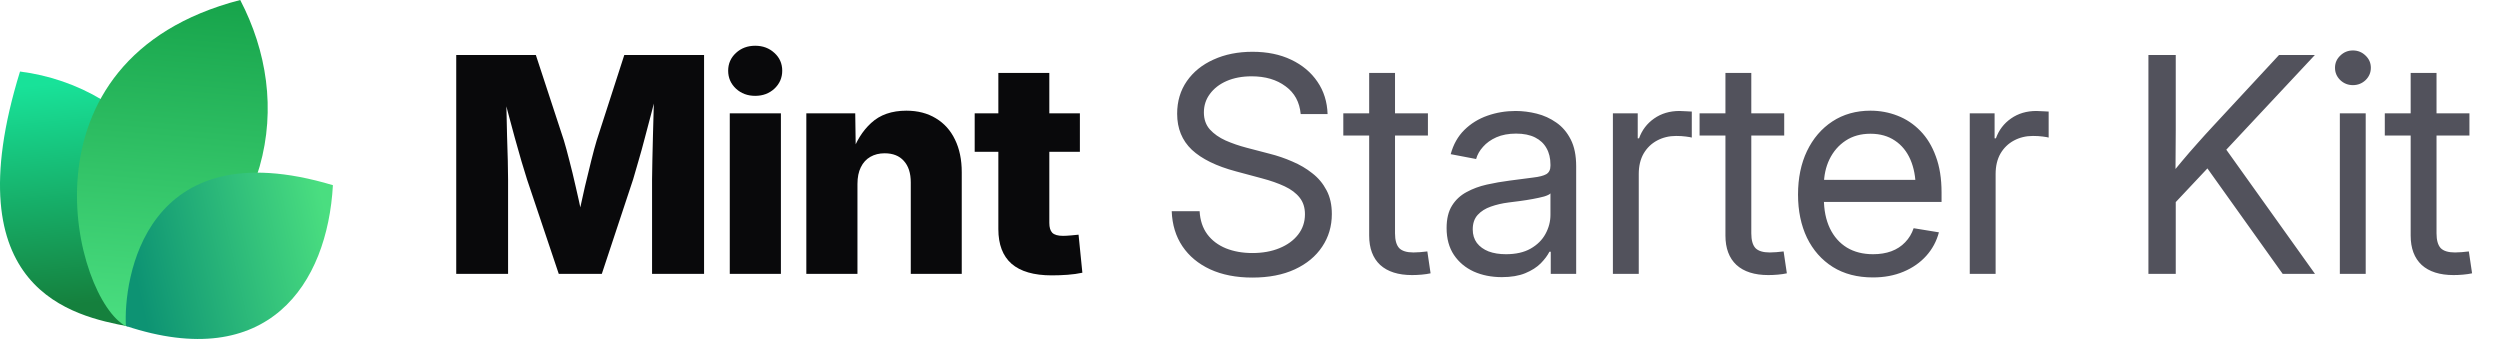
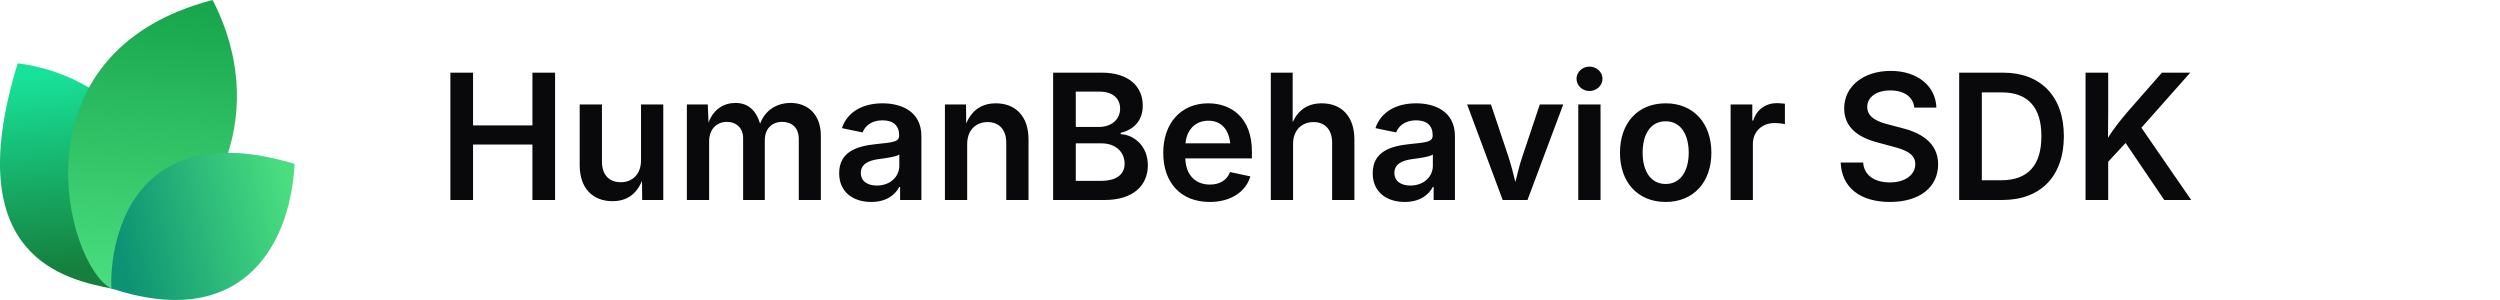
- <svg xmlns="http://www.w3.org/2000/svg" width="177" height="24" viewBox="0 0 177 24" fill="none">
+ <svg xmlns="http://www.w3.org/2000/svg" width="200" height="24" viewBox="0 0 200 24" fill="none">
  <path d="M9.061 23.108C5.268 22.377 -3.391 20.627 1.417 5.064C9.634 6.099 16.973 14.064 9.061 23.108Z" fill="url(#paint0_linear_17557_2020)" />
  <path d="M8.919 23.094C5.276 21.222 0.784 4.209 17.007 0C20.757 7.193 19.621 16.545 8.919 23.094Z" fill="url(#paint1_linear_17557_2020)" />
  <path d="M8.914 23.079C8.735 19.882 10.159 9.085 23.57 13.111C23.181 20.123 18.984 26.418 8.914 23.079Z" fill="url(#paint2_linear_17557_2020)" />
-   <path d="M32.301 19.392V3.894H37.938L39.925 9.948C40.036 10.315 40.164 10.787 40.31 11.362C40.462 11.938 40.611 12.552 40.757 13.204C40.91 13.855 41.048 14.483 41.173 15.086C41.305 15.682 41.412 16.192 41.495 16.615H40.695C40.771 16.192 40.871 15.682 40.996 15.086C41.128 14.49 41.267 13.866 41.412 13.214C41.565 12.562 41.714 11.948 41.86 11.373C42.005 10.79 42.133 10.315 42.244 9.948L44.2 3.894H49.848V19.392H46.166V12.704C46.166 12.357 46.173 11.917 46.187 11.383C46.2 10.849 46.214 10.27 46.228 9.646C46.249 9.022 46.266 8.391 46.28 7.753C46.301 7.115 46.311 6.519 46.311 5.964H46.623C46.485 6.561 46.332 7.181 46.166 7.826C45.999 8.471 45.833 9.102 45.666 9.719C45.507 10.336 45.351 10.901 45.198 11.414C45.053 11.928 44.928 12.357 44.824 12.704L42.608 19.392H39.561L37.314 12.704C37.203 12.357 37.072 11.928 36.919 11.414C36.773 10.901 36.614 10.34 36.441 9.729C36.274 9.112 36.104 8.481 35.931 7.836C35.764 7.192 35.608 6.567 35.463 5.964H35.827C35.834 6.512 35.844 7.105 35.858 7.743C35.872 8.374 35.886 9.005 35.9 9.636C35.92 10.26 35.938 10.839 35.952 11.373C35.965 11.907 35.972 12.351 35.972 12.704V19.392H32.301ZM51.668 19.392V8.024H55.288V19.392H51.668ZM53.468 6.786C52.927 6.786 52.473 6.616 52.105 6.276C51.738 5.93 51.554 5.507 51.554 5.007C51.554 4.508 51.738 4.088 52.105 3.749C52.473 3.409 52.927 3.239 53.468 3.239C54.009 3.239 54.463 3.409 54.83 3.749C55.198 4.082 55.382 4.501 55.382 5.007C55.382 5.507 55.198 5.93 54.83 6.276C54.463 6.616 54.009 6.786 53.468 6.786ZM60.708 13.027V19.392H57.088V8.024H60.551L60.593 10.967H60.281C60.593 10.024 61.061 9.268 61.685 8.7C62.309 8.124 63.138 7.836 64.171 7.836C64.975 7.836 65.672 8.017 66.262 8.377C66.851 8.731 67.302 9.234 67.614 9.885C67.933 10.537 68.092 11.307 68.092 12.194V19.392H64.483V12.912C64.483 12.26 64.32 11.754 63.994 11.394C63.675 11.033 63.221 10.853 62.632 10.853C62.25 10.853 61.914 10.936 61.623 11.102C61.332 11.269 61.106 11.515 60.947 11.841C60.787 12.16 60.708 12.555 60.708 13.027ZM76.456 8.024V10.749H69.008V8.024H76.456ZM70.683 5.163H74.292V15.783C74.292 16.102 74.361 16.334 74.5 16.48C74.646 16.625 74.899 16.698 75.259 16.698C75.405 16.698 75.596 16.688 75.831 16.667C76.074 16.646 76.251 16.629 76.362 16.615L76.632 19.309C76.313 19.378 75.963 19.427 75.582 19.455C75.207 19.482 74.836 19.496 74.469 19.496C73.2 19.496 72.25 19.222 71.619 18.674C70.995 18.127 70.683 17.308 70.683 16.22V5.163Z" fill="#09090B" />
-   <path d="M88.667 19.652C87.523 19.652 86.528 19.458 85.682 19.07C84.843 18.681 84.188 18.137 83.716 17.437C83.245 16.736 82.992 15.908 82.957 14.951H84.933C84.968 15.596 85.148 16.14 85.474 16.584C85.8 17.021 86.24 17.354 86.795 17.582C87.35 17.804 87.974 17.915 88.667 17.915C89.388 17.915 90.026 17.801 90.581 17.572C91.143 17.343 91.583 17.024 91.902 16.615C92.228 16.199 92.391 15.717 92.391 15.169C92.391 14.698 92.266 14.306 92.017 13.994C91.767 13.675 91.413 13.408 90.956 13.193C90.498 12.978 89.954 12.787 89.323 12.621L87.502 12.132C86.123 11.765 85.082 11.255 84.382 10.603C83.689 9.944 83.342 9.095 83.342 8.055C83.342 7.174 83.571 6.404 84.028 5.746C84.486 5.087 85.117 4.577 85.921 4.217C86.726 3.849 87.645 3.666 88.678 3.666C89.718 3.666 90.63 3.853 91.413 4.227C92.204 4.602 92.824 5.122 93.275 5.787C93.726 6.446 93.965 7.209 93.993 8.076H92.089C92.013 7.23 91.656 6.574 91.018 6.11C90.387 5.638 89.586 5.403 88.615 5.403C87.95 5.403 87.36 5.513 86.847 5.735C86.341 5.957 85.946 6.262 85.661 6.651C85.377 7.032 85.235 7.469 85.235 7.961C85.235 8.447 85.377 8.849 85.661 9.168C85.946 9.48 86.317 9.74 86.774 9.948C87.232 10.149 87.724 10.319 88.251 10.457L89.884 10.884C90.439 11.023 90.977 11.206 91.496 11.435C92.023 11.657 92.495 11.934 92.911 12.267C93.334 12.593 93.67 12.995 93.92 13.474C94.17 13.945 94.294 14.504 94.294 15.149C94.294 16.015 94.066 16.788 93.608 17.468C93.157 18.148 92.512 18.681 91.673 19.07C90.834 19.458 89.832 19.652 88.667 19.652ZM101.097 8.024V9.594H95.106V8.024H101.097ZM96.937 5.163H98.767V16.521C98.767 17 98.865 17.347 99.059 17.562C99.26 17.77 99.6 17.874 100.078 17.874C100.21 17.874 100.366 17.867 100.546 17.853C100.733 17.832 100.903 17.815 101.056 17.801L101.285 19.351C101.097 19.392 100.886 19.423 100.65 19.444C100.414 19.465 100.189 19.475 99.974 19.475C98.996 19.475 98.244 19.236 97.717 18.758C97.197 18.272 96.937 17.579 96.937 16.677V5.163ZM106.33 19.621C105.595 19.621 104.932 19.489 104.343 19.226C103.754 18.955 103.285 18.564 102.939 18.05C102.592 17.53 102.419 16.896 102.419 16.147C102.419 15.495 102.547 14.965 102.804 14.556C103.06 14.146 103.403 13.828 103.833 13.599C104.263 13.363 104.742 13.186 105.269 13.068C105.796 12.95 106.333 12.857 106.881 12.787C107.574 12.69 108.132 12.617 108.555 12.569C108.978 12.52 109.287 12.441 109.481 12.33C109.675 12.212 109.772 12.014 109.772 11.737V11.654C109.772 11.203 109.679 10.815 109.492 10.489C109.311 10.163 109.041 9.91 108.68 9.729C108.32 9.549 107.872 9.459 107.338 9.459C106.805 9.459 106.34 9.546 105.945 9.719C105.556 9.892 105.241 10.118 104.998 10.395C104.755 10.665 104.593 10.953 104.509 11.258L102.71 10.915C102.897 10.222 103.22 9.65 103.677 9.199C104.135 8.748 104.679 8.412 105.31 8.19C105.941 7.968 106.607 7.857 107.307 7.857C107.8 7.857 108.295 7.92 108.795 8.044C109.301 8.169 109.765 8.381 110.188 8.679C110.611 8.97 110.951 9.369 111.208 9.875C111.464 10.374 111.593 11.005 111.593 11.768V19.392H109.793V17.822H109.7C109.568 18.085 109.363 18.359 109.086 18.643C108.809 18.921 108.444 19.153 107.994 19.34C107.543 19.527 106.988 19.621 106.33 19.621ZM106.621 17.998C107.321 17.998 107.904 17.867 108.368 17.603C108.84 17.333 109.19 16.986 109.419 16.563C109.654 16.133 109.772 15.682 109.772 15.211V13.692C109.703 13.769 109.554 13.841 109.325 13.911C109.096 13.973 108.829 14.032 108.524 14.088C108.226 14.143 107.921 14.192 107.609 14.233C107.304 14.275 107.033 14.309 106.798 14.337C106.354 14.393 105.938 14.49 105.549 14.628C105.168 14.76 104.86 14.954 104.624 15.211C104.388 15.467 104.27 15.811 104.27 16.241C104.27 16.615 104.367 16.934 104.561 17.198C104.762 17.461 105.04 17.662 105.393 17.801C105.747 17.933 106.156 17.998 106.621 17.998ZM114.193 19.392V8.024H115.951V9.792H116.045C116.253 9.209 116.61 8.741 117.116 8.388C117.622 8.034 118.219 7.857 118.905 7.857C119.058 7.857 119.217 7.864 119.384 7.878C119.55 7.885 119.682 7.892 119.779 7.899V9.74C119.716 9.719 119.578 9.695 119.363 9.667C119.155 9.639 118.922 9.625 118.666 9.625C118.174 9.625 117.726 9.733 117.324 9.948C116.922 10.163 116.603 10.471 116.367 10.874C116.138 11.276 116.024 11.758 116.024 12.319V19.392H114.193ZM126.322 8.024V9.594H120.33V8.024H126.322ZM122.161 5.163H123.992V16.521C123.992 17 124.089 17.347 124.283 17.562C124.484 17.77 124.824 17.874 125.302 17.874C125.434 17.874 125.59 17.867 125.77 17.853C125.958 17.832 126.127 17.815 126.28 17.801L126.509 19.351C126.322 19.392 126.11 19.423 125.874 19.444C125.639 19.465 125.413 19.475 125.198 19.475C124.221 19.475 123.468 19.236 122.941 18.758C122.421 18.272 122.161 17.579 122.161 16.677V5.163ZM132.604 19.642C131.502 19.642 130.555 19.396 129.765 18.903C128.974 18.404 128.364 17.714 127.934 16.834C127.511 15.946 127.3 14.927 127.3 13.775C127.3 12.611 127.511 11.584 127.934 10.697C128.364 9.802 128.964 9.102 129.734 8.596C130.51 8.089 131.408 7.836 132.428 7.836C133.1 7.836 133.738 7.954 134.341 8.19C134.952 8.426 135.489 8.783 135.954 9.261C136.425 9.74 136.793 10.343 137.056 11.071C137.327 11.792 137.462 12.645 137.462 13.63V14.296H128.433V12.735H136.463L135.631 13.297C135.631 12.541 135.506 11.876 135.257 11.3C135.007 10.725 134.643 10.277 134.165 9.958C133.686 9.632 133.107 9.469 132.428 9.469C131.748 9.469 131.162 9.632 130.67 9.958C130.177 10.284 129.796 10.725 129.526 11.279C129.262 11.827 129.13 12.441 129.13 13.12V14.046C129.13 14.864 129.273 15.572 129.557 16.168C129.841 16.757 130.243 17.211 130.763 17.53C131.283 17.842 131.901 17.998 132.615 17.998C133.093 17.998 133.523 17.929 133.905 17.79C134.293 17.645 134.619 17.433 134.882 17.156C135.153 16.879 135.354 16.546 135.486 16.157L137.275 16.449C137.108 17.08 136.81 17.634 136.38 18.113C135.95 18.591 135.413 18.966 134.768 19.236C134.123 19.507 133.402 19.642 132.604 19.642ZM139.459 19.392V8.024H141.217V9.792H141.311C141.519 9.209 141.876 8.741 142.382 8.388C142.888 8.034 143.485 7.857 144.171 7.857C144.324 7.857 144.483 7.864 144.649 7.878C144.816 7.885 144.948 7.892 145.045 7.899V9.74C144.982 9.719 144.844 9.695 144.629 9.667C144.421 9.639 144.188 9.625 143.932 9.625C143.439 9.625 142.992 9.733 142.59 9.948C142.188 10.163 141.869 10.471 141.633 10.874C141.404 11.276 141.29 11.758 141.29 12.319V19.392H139.459ZM153.429 14.961V12.715C153.783 12.257 154.136 11.82 154.49 11.404C154.844 10.981 155.204 10.565 155.572 10.156C155.939 9.74 156.314 9.327 156.695 8.918L161.355 3.894H163.893L157.277 10.967H157.184L153.429 14.961ZM152.108 19.392V3.894H154.043V9.241L154.022 12.559L154.043 13.505V19.392H152.108ZM161.615 19.392L155.967 11.477L157.173 9.969L163.903 19.392H161.615ZM165.661 19.392V8.024H167.492V19.392H165.661ZM166.587 6.027C166.24 6.027 165.942 5.909 165.692 5.673C165.443 5.43 165.318 5.139 165.318 4.799C165.318 4.459 165.443 4.172 165.692 3.936C165.942 3.693 166.24 3.572 166.587 3.572C166.934 3.572 167.232 3.693 167.482 3.936C167.731 4.172 167.856 4.459 167.856 4.799C167.856 5.139 167.731 5.43 167.482 5.673C167.232 5.909 166.934 6.027 166.587 6.027ZM174.836 8.024V9.594H168.844V8.024H174.836ZM170.675 5.163H172.506V16.521C172.506 17 172.603 17.347 172.797 17.562C172.998 17.77 173.338 17.874 173.816 17.874C173.948 17.874 174.104 17.867 174.284 17.853C174.472 17.832 174.641 17.815 174.794 17.801L175.023 19.351C174.836 19.392 174.624 19.423 174.388 19.444C174.153 19.465 173.927 19.475 173.712 19.475C172.735 19.475 171.982 19.236 171.455 18.758C170.935 18.272 170.675 17.579 170.675 16.677V5.163Z" fill="#52525C" />
+   <text x="35" y="16" font-family="Inter, -apple-system, BlinkMacSystemFont, sans-serif" font-size="14" font-weight="600" fill="#09090B">HumanBehavior SDK</text>
  <defs>
    <linearGradient id="paint0_linear_17557_2020" x1="3.776" y1="5.916" x2="5.232" y2="21.559" gradientUnits="userSpaceOnUse">
      <stop stop-color="#18E299" />
      <stop offset="1" stop-color="#15803D" />
    </linearGradient>
    <linearGradient id="paint1_linear_17557_2020" x1="12.171" y1="-0.718" x2="10.19" y2="22.983" gradientUnits="userSpaceOnUse">
      <stop stop-color="#16A34A" />
      <stop offset="1" stop-color="#4ADE80" />
    </linearGradient>
    <linearGradient id="paint2_linear_17557_2020" x1="23.133" y1="15.353" x2="9.338" y2="18.52" gradientUnits="userSpaceOnUse">
      <stop stop-color="#4ADE80" />
      <stop offset="1" stop-color="#0D9373" />
    </linearGradient>
  </defs>
</svg>
